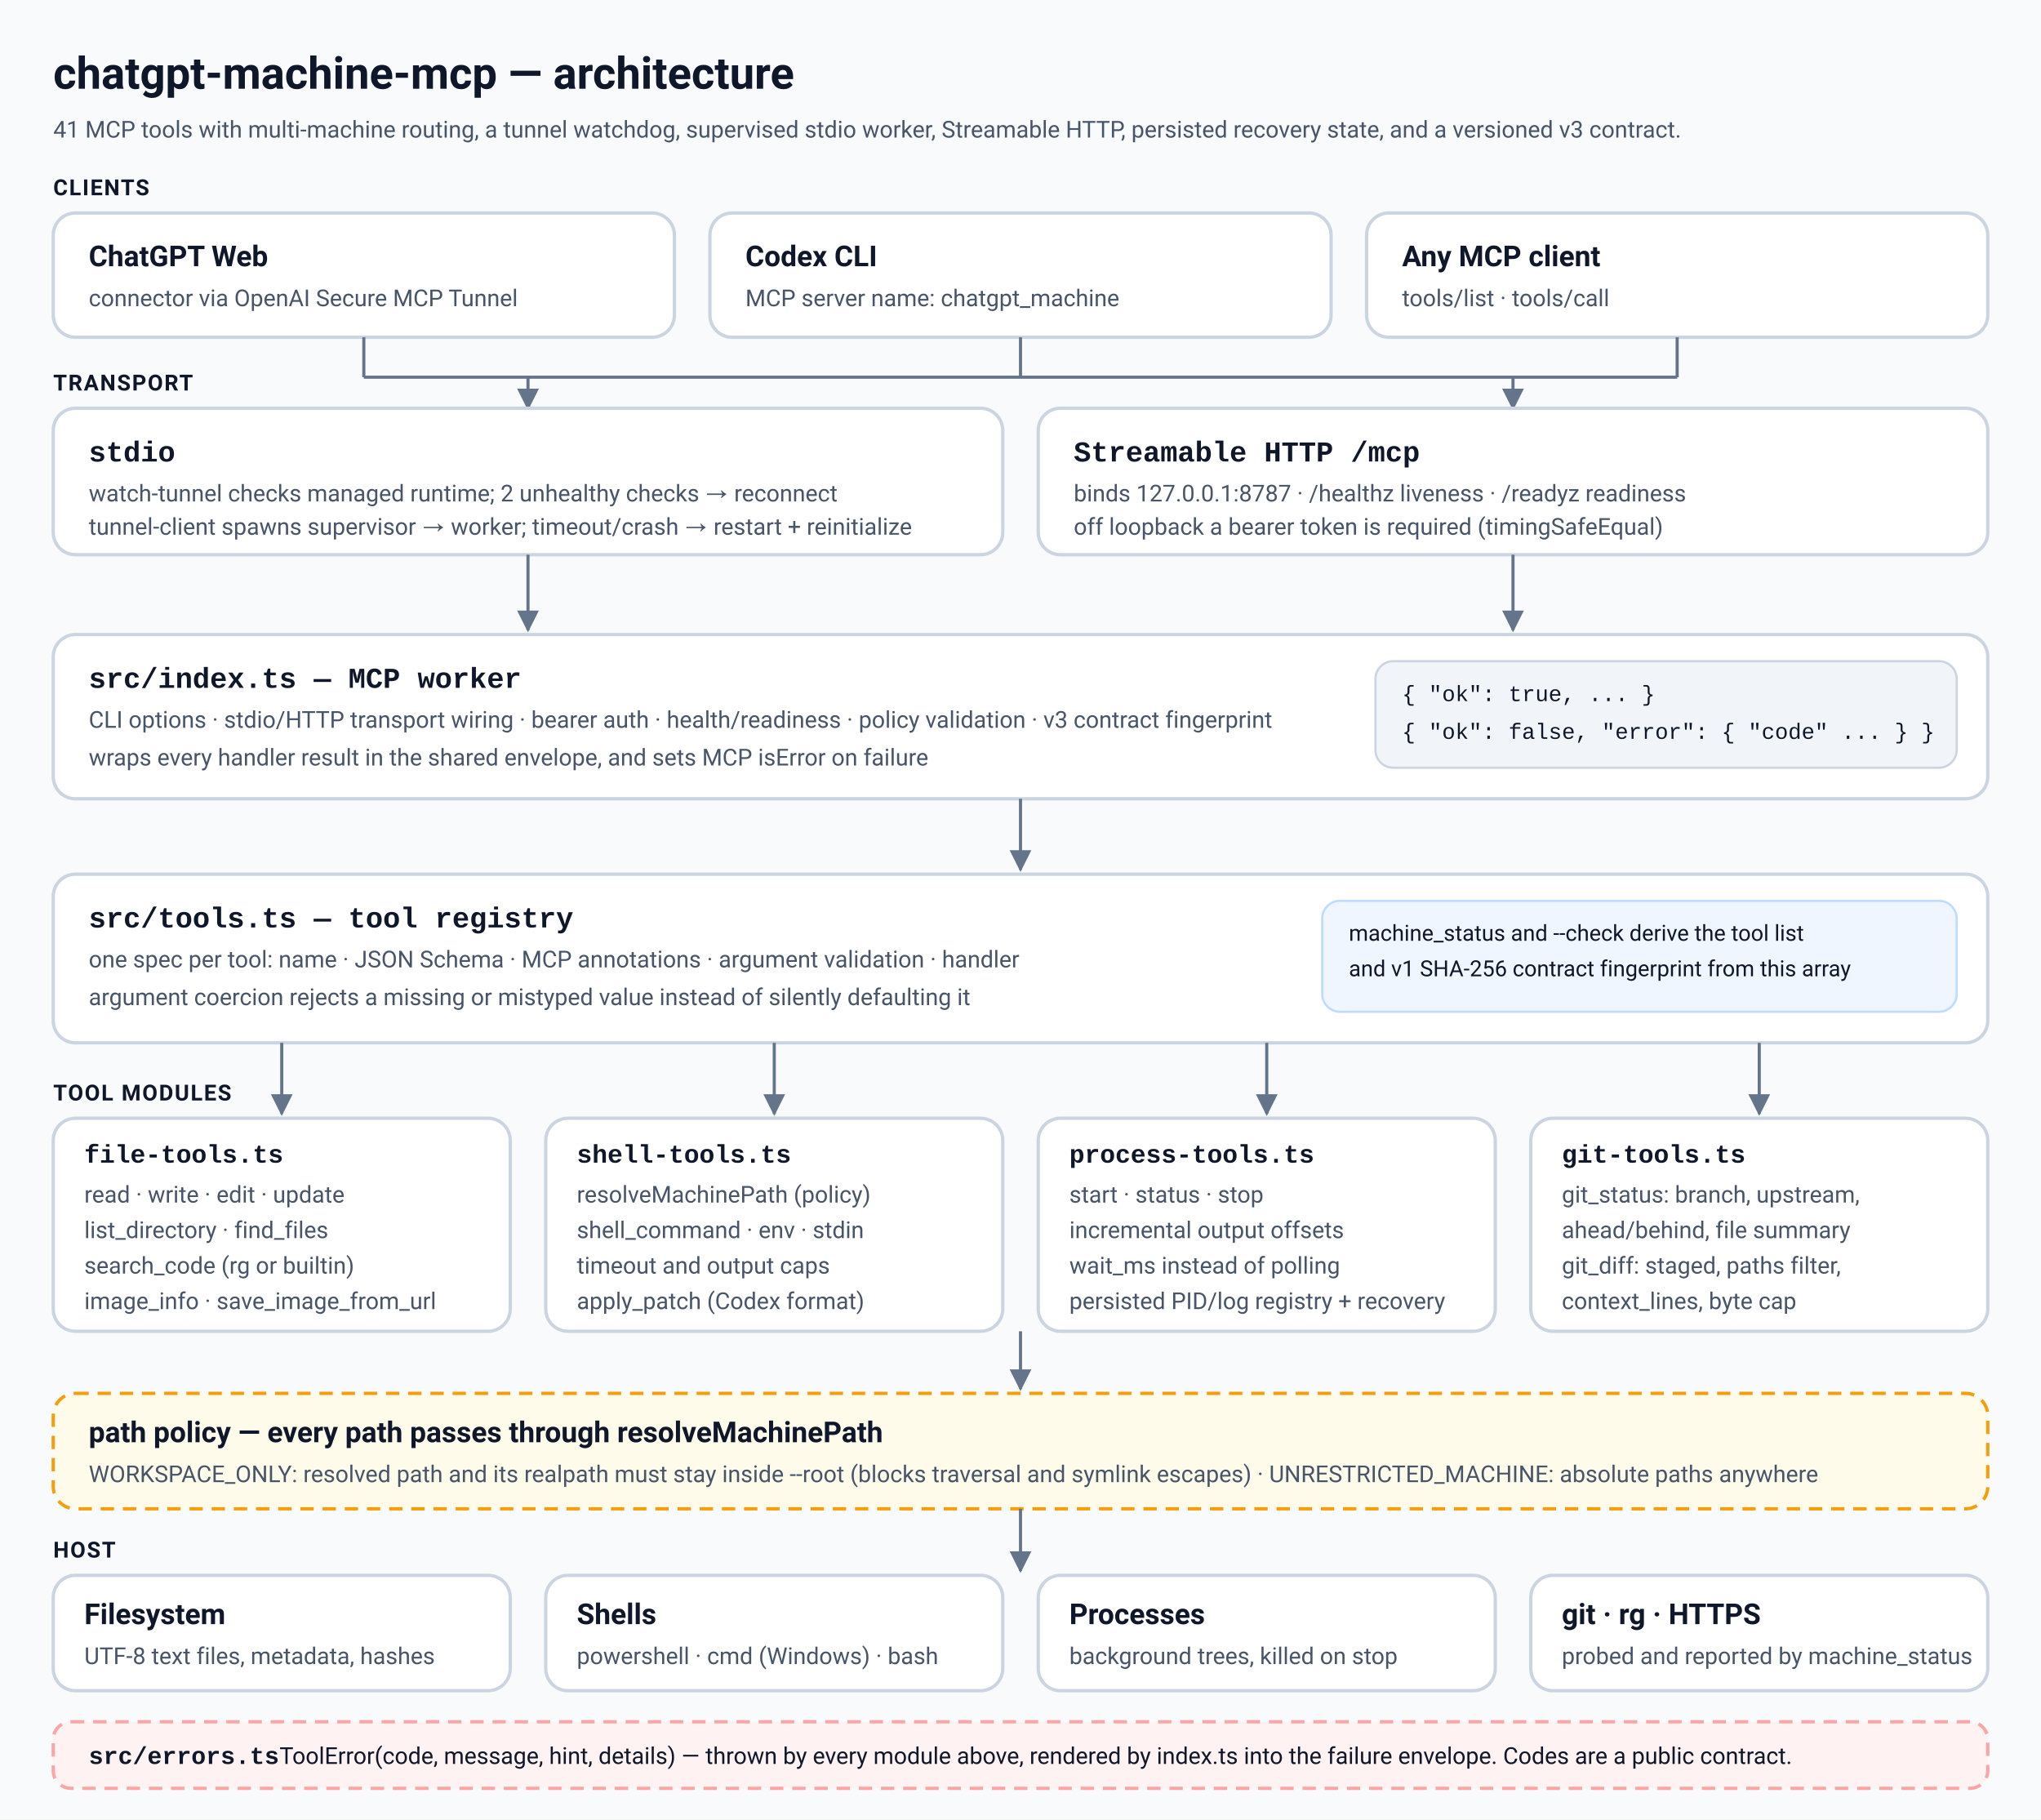
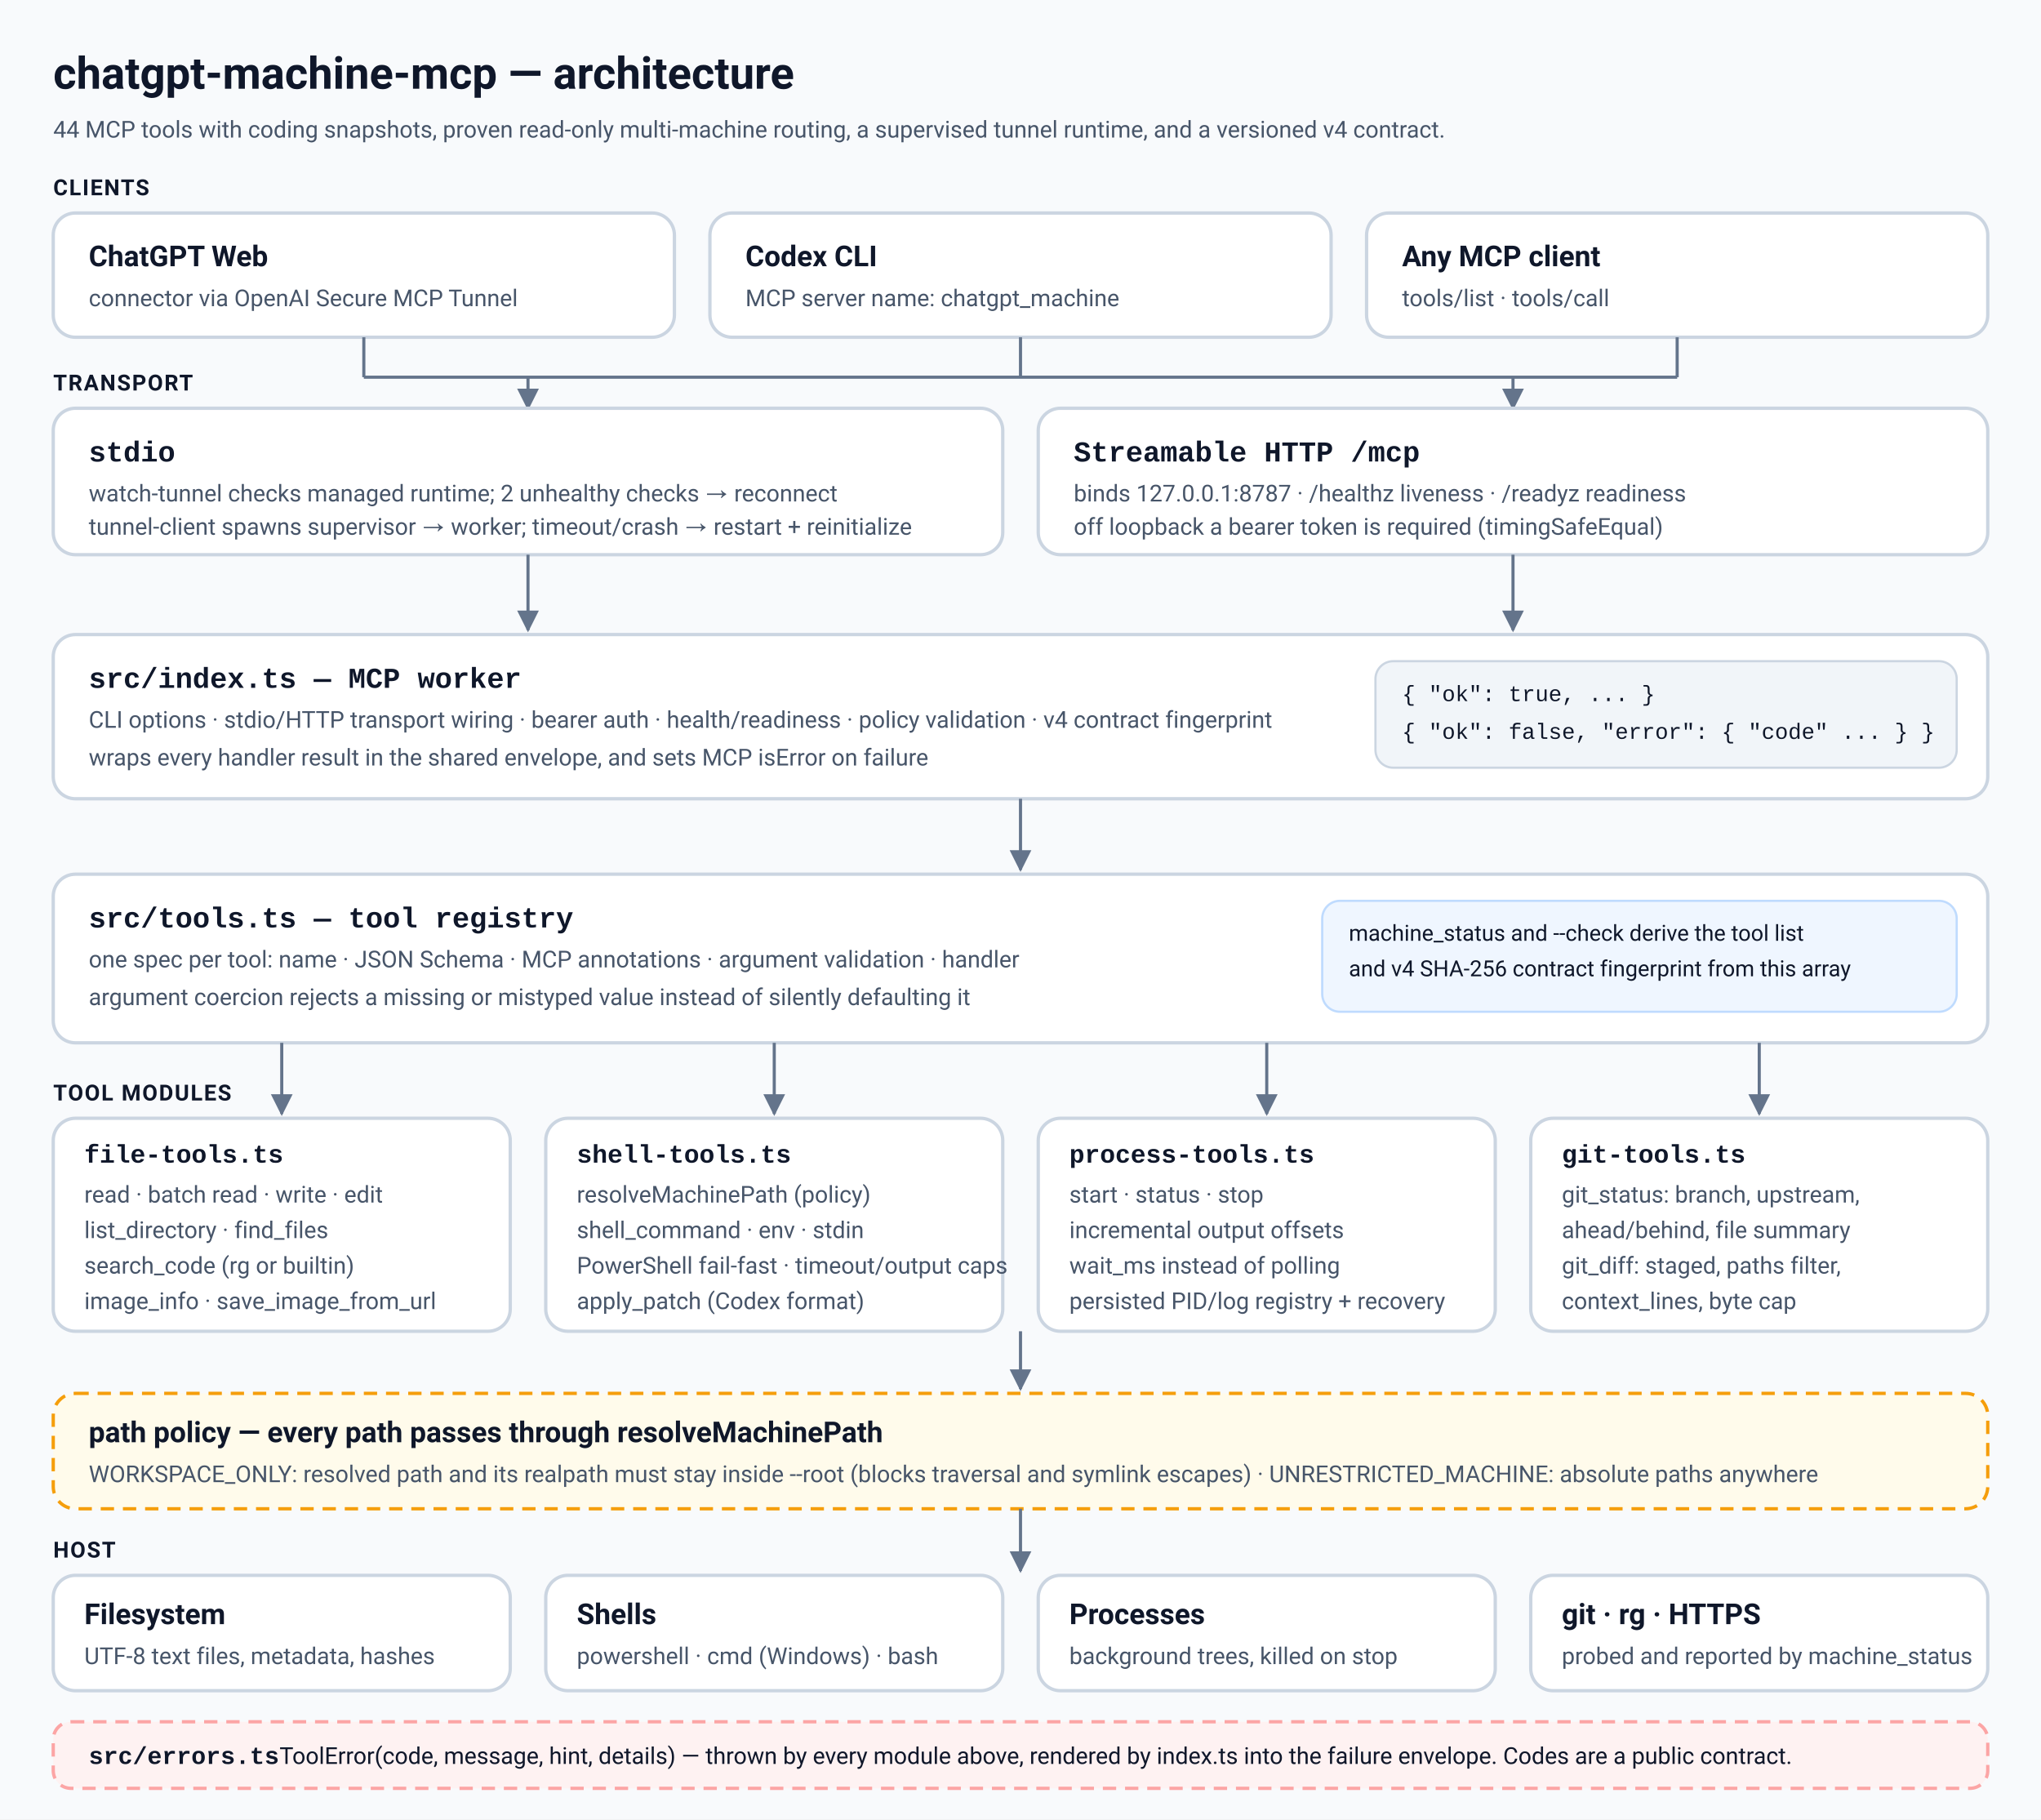
<svg xmlns="http://www.w3.org/2000/svg" viewBox="0 0 920 820" width="920" height="820" role="img" aria-label="chatgpt-machine-mcp architecture: a tunnel watchdog reconnects an unhealthy managed runtime, tunnel stdio passes through a self-healing supervisor into an MCP worker, Streamable HTTP enters the worker directly, and policy and error contracts guard host access.">
  <defs>
    <marker id="arrow" viewBox="0 0 10 10" refX="9" refY="5" markerWidth="7" markerHeight="7" orient="auto-start-reverse">
      <path d="M 0 0 L 10 5 L 0 10 z" fill="#64748b" />
    </marker>
    <style>
      .bg   { fill: #f8fafc; }
      .box  { fill: #ffffff; stroke: #cbd5e1; stroke-width: 1.5; }
      .t    { font-family: ui-sans-serif, -apple-system, "Segoe UI", Roboto, Helvetica, Arial, sans-serif; fill: #0f172a; }
      .mono { font-family: ui-monospace, SFMono-Regular, Consolas, "Liberation Mono", monospace; fill: #0f172a; }
      .h    { font-size: 13px; font-weight: 600; }
      .s    { font-size: 10.5px; fill: #475569; }
      .tag  { font-size: 10px; font-weight: 600; letter-spacing: .06em; }
      .line { stroke: #64748b; stroke-width: 1.4; marker-end: url(#arrow); }
    </style>
  </defs>
  <rect class="bg" x="0" y="0" width="920" height="820" />
  <text class="t" x="24" y="40" font-size="20" font-weight="700">chatgpt-machine-mcp — architecture</text>
-   <text class="t s" x="24" y="62">41 MCP tools with multi-machine routing, a tunnel watchdog, supervised stdio worker, Streamable HTTP, persisted recovery state, and a versioned v3 contract.</text>
+   <text class="t s" x="24" y="62">44 MCP tools with coding snapshots, proven read-only multi-machine routing, a supervised tunnel runtime, and a versioned v4 contract.</text>
  <text class="t tag" x="24" y="88" fill="#475569">CLIENTS</text>
  <g>
    <rect class="box" x="24" y="96" width="280" height="56" rx="10" />
    <text class="t h" x="40" y="120">ChatGPT Web</text>
    <text class="t s" x="40" y="138">connector via OpenAI Secure MCP Tunnel</text>
    <rect class="box" x="320" y="96" width="280" height="56" rx="10" />
    <text class="t h" x="336" y="120">Codex CLI</text>
    <text class="t s" x="336" y="138">MCP server name: chatgpt_machine</text>
    <rect class="box" x="616" y="96" width="280" height="56" rx="10" />
    <text class="t h" x="632" y="120">Any MCP client</text>
    <text class="t s" x="632" y="138">tools/list · tools/call</text>
  </g>
  <path d="M 164 152 L 164 170 M 460 152 L 460 170 M 756 152 L 756 170 M 164 170 L 756 170" fill="none" stroke="#64748b" stroke-width="1.4" />
  <line class="line" x1="238" y1="170" x2="238" y2="184" />
  <line class="line" x1="682" y1="170" x2="682" y2="184" />
  <text class="t tag" x="24" y="176" fill="#475569">TRANSPORT</text>
  <g>
    <rect class="box" x="24" y="184" width="428" height="66" rx="10" stroke="#94a3b8" />
    <text class="mono h" x="40" y="208">stdio</text>
    <text class="t s" x="40" y="226">watch-tunnel checks managed runtime; 2 unhealthy checks → reconnect</text>
    <text class="t s" x="40" y="241">tunnel-client spawns supervisor → worker; timeout/crash → restart + reinitialize</text>
    <rect class="box" x="468" y="184" width="428" height="66" rx="10" stroke="#94a3b8" />
    <text class="mono h" x="484" y="208">Streamable HTTP  /mcp</text>
    <text class="t s" x="484" y="226">binds 127.0.0.1:8787 · /healthz liveness · /readyz readiness</text>
    <text class="t s" x="484" y="241">off loopback a bearer token is required (timingSafeEqual)</text>
  </g>
  <line class="line" x1="238" y1="250" x2="238" y2="284" />
  <line class="line" x1="682" y1="250" x2="682" y2="284" />
  <g>
    <rect class="box" x="24" y="286" width="872" height="74" rx="10" />
    <text class="mono h" x="40" y="310">src/index.ts — MCP worker</text>
-     <text class="t s" x="40" y="328">CLI options · stdio/HTTP transport wiring · bearer auth · health/readiness · policy validation · v3 contract fingerprint</text>
+     <text class="t s" x="40" y="328">CLI options · stdio/HTTP transport wiring · bearer auth · health/readiness · policy validation · v4 contract fingerprint</text>
    <text class="t s" x="40" y="345">wraps every handler result in the shared envelope, and sets MCP isError on failure</text>
    <rect x="620" y="298" width="262" height="48" rx="8" fill="#f1f5f9" stroke="#cbd5e1" />
    <text class="mono" x="632" y="316" font-size="10" fill="#0f172a">{ "ok": true, ... }</text>
    <text class="mono" x="632" y="333" font-size="10" fill="#b91c1c">{ "ok": false, "error": { "code" ... } }</text>
  </g>
  <line class="line" x1="460" y1="360" x2="460" y2="392" />
  <g>
    <rect class="box" x="24" y="394" width="872" height="76" rx="10" stroke="#2563eb" stroke-width="2" />
    <text class="mono h" x="40" y="418" fill="#1d4ed8">src/tools.ts — tool registry</text>
    <text class="t s" x="40" y="436">one spec per tool: name · JSON Schema · MCP annotations · argument validation · handler</text>
    <text class="t s" x="40" y="453">argument coercion rejects a missing or mistyped value instead of silently defaulting it</text>
    <rect x="596" y="406" width="286" height="50" rx="8" fill="#eff6ff" stroke="#bfdbfe" />
    <text class="t" x="608" y="424" font-size="10" fill="#1e40af">machine_status and --check derive the tool list</text>
-     <text class="t" x="608" y="440" font-size="10" fill="#1e40af">and v1 SHA-256 contract fingerprint from this array</text>
+     <text class="t" x="608" y="440" font-size="10" fill="#1e40af">and v4 SHA-256 contract fingerprint from this array</text>
  </g>
  <line class="line" x1="127" y1="470" x2="127" y2="502" />
  <line class="line" x1="349" y1="470" x2="349" y2="502" />
  <line class="line" x1="571" y1="470" x2="571" y2="502" />
  <line class="line" x1="793" y1="470" x2="793" y2="502" />
  <text class="t tag" x="24" y="496" fill="#475569">TOOL MODULES</text>
  <g>
    <rect class="box" x="24" y="504" width="206" height="96" rx="10" />
    <text class="mono" x="38" y="524" font-size="11.5" font-weight="600">file-tools.ts</text>
-     <text class="t s" x="38" y="542">read · write · edit · update</text>
+     <text class="t s" x="38" y="542">read · batch read · write · edit</text>
    <text class="t s" x="38" y="558">list_directory · find_files</text>
    <text class="t s" x="38" y="574">search_code (rg or builtin)</text>
    <text class="t s" x="38" y="590">image_info · save_image_from_url</text>
    <rect class="box" x="246" y="504" width="206" height="96" rx="10" />
    <text class="mono" x="260" y="524" font-size="11.5" font-weight="600">shell-tools.ts</text>
    <text class="t s" x="260" y="542">resolveMachinePath (policy)</text>
    <text class="t s" x="260" y="558">shell_command · env · stdin</text>
-     <text class="t s" x="260" y="574">timeout and output caps</text>
+     <text class="t s" x="260" y="574">PowerShell fail-fast · timeout/output caps</text>
    <text class="t s" x="260" y="590">apply_patch (Codex format)</text>
    <rect class="box" x="468" y="504" width="206" height="96" rx="10" />
    <text class="mono" x="482" y="524" font-size="11.5" font-weight="600">process-tools.ts</text>
    <text class="t s" x="482" y="542">start · status · stop</text>
    <text class="t s" x="482" y="558">incremental output offsets</text>
    <text class="t s" x="482" y="574">wait_ms instead of polling</text>
    <text class="t s" x="482" y="590">persisted PID/log registry + recovery</text>
    <rect class="box" x="690" y="504" width="206" height="96" rx="10" />
    <text class="mono" x="704" y="524" font-size="11.5" font-weight="600">git-tools.ts</text>
    <text class="t s" x="704" y="542">git_status: branch, upstream,</text>
    <text class="t s" x="704" y="558">ahead/behind, file summary</text>
    <text class="t s" x="704" y="574">git_diff: staged, paths filter,</text>
    <text class="t s" x="704" y="590">context_lines, byte cap</text>
  </g>
  <line class="line" x1="460" y1="600" x2="460" y2="626" />
  <g>
    <rect x="24" y="628" width="872" height="52" rx="10" fill="#fffbeb" stroke="#f59e0b" stroke-width="1.5" stroke-dasharray="6 4" />
    <text class="t h" x="40" y="650" fill="#92400e">path policy — every path passes through resolveMachinePath</text>
    <text class="t s" x="40" y="668" fill="#92400e">WORKSPACE_ONLY: resolved path and its realpath must stay inside --root (blocks traversal and symlink escapes) · UNRESTRICTED_MACHINE: absolute paths anywhere</text>
  </g>
  <line class="line" x1="460" y1="680" x2="460" y2="708" />
  <text class="t tag" x="24" y="702" fill="#475569">HOST</text>
  <g>
    <rect class="box" x="24" y="710" width="206" height="52" rx="10" stroke="#a78bfa" />
    <text class="t h" x="38" y="732" fill="#5b21b6">Filesystem</text>
    <text class="t s" x="38" y="750">UTF-8 text files, metadata, hashes</text>
    <rect class="box" x="246" y="710" width="206" height="52" rx="10" stroke="#a78bfa" />
    <text class="t h" x="260" y="732" fill="#5b21b6">Shells</text>
    <text class="t s" x="260" y="750">powershell · cmd (Windows) · bash</text>
    <rect class="box" x="468" y="710" width="206" height="52" rx="10" stroke="#a78bfa" />
    <text class="t h" x="482" y="732" fill="#5b21b6">Processes</text>
    <text class="t s" x="482" y="750">background trees, killed on stop</text>
    <rect class="box" x="690" y="710" width="206" height="52" rx="10" stroke="#a78bfa" />
    <text class="t h" x="704" y="732" fill="#5b21b6">git · rg · HTTPS</text>
    <text class="t s" x="704" y="750">probed and reported by machine_status</text>
  </g>
  <g>
    <rect x="24" y="776" width="872" height="30" rx="8" fill="#fef2f2" stroke="#fca5a5" stroke-width="1.5" stroke-dasharray="6 4" />
    <text class="mono" x="40" y="795" font-size="11" font-weight="600" fill="#b91c1c">src/errors.ts</text>
    <text class="t" x="126" y="795" font-size="10.5" fill="#7f1d1d">ToolError(code, message, hint, details) — thrown by every module above, rendered by index.ts into the failure envelope. Codes are a public contract.</text>
  </g>
</svg>
